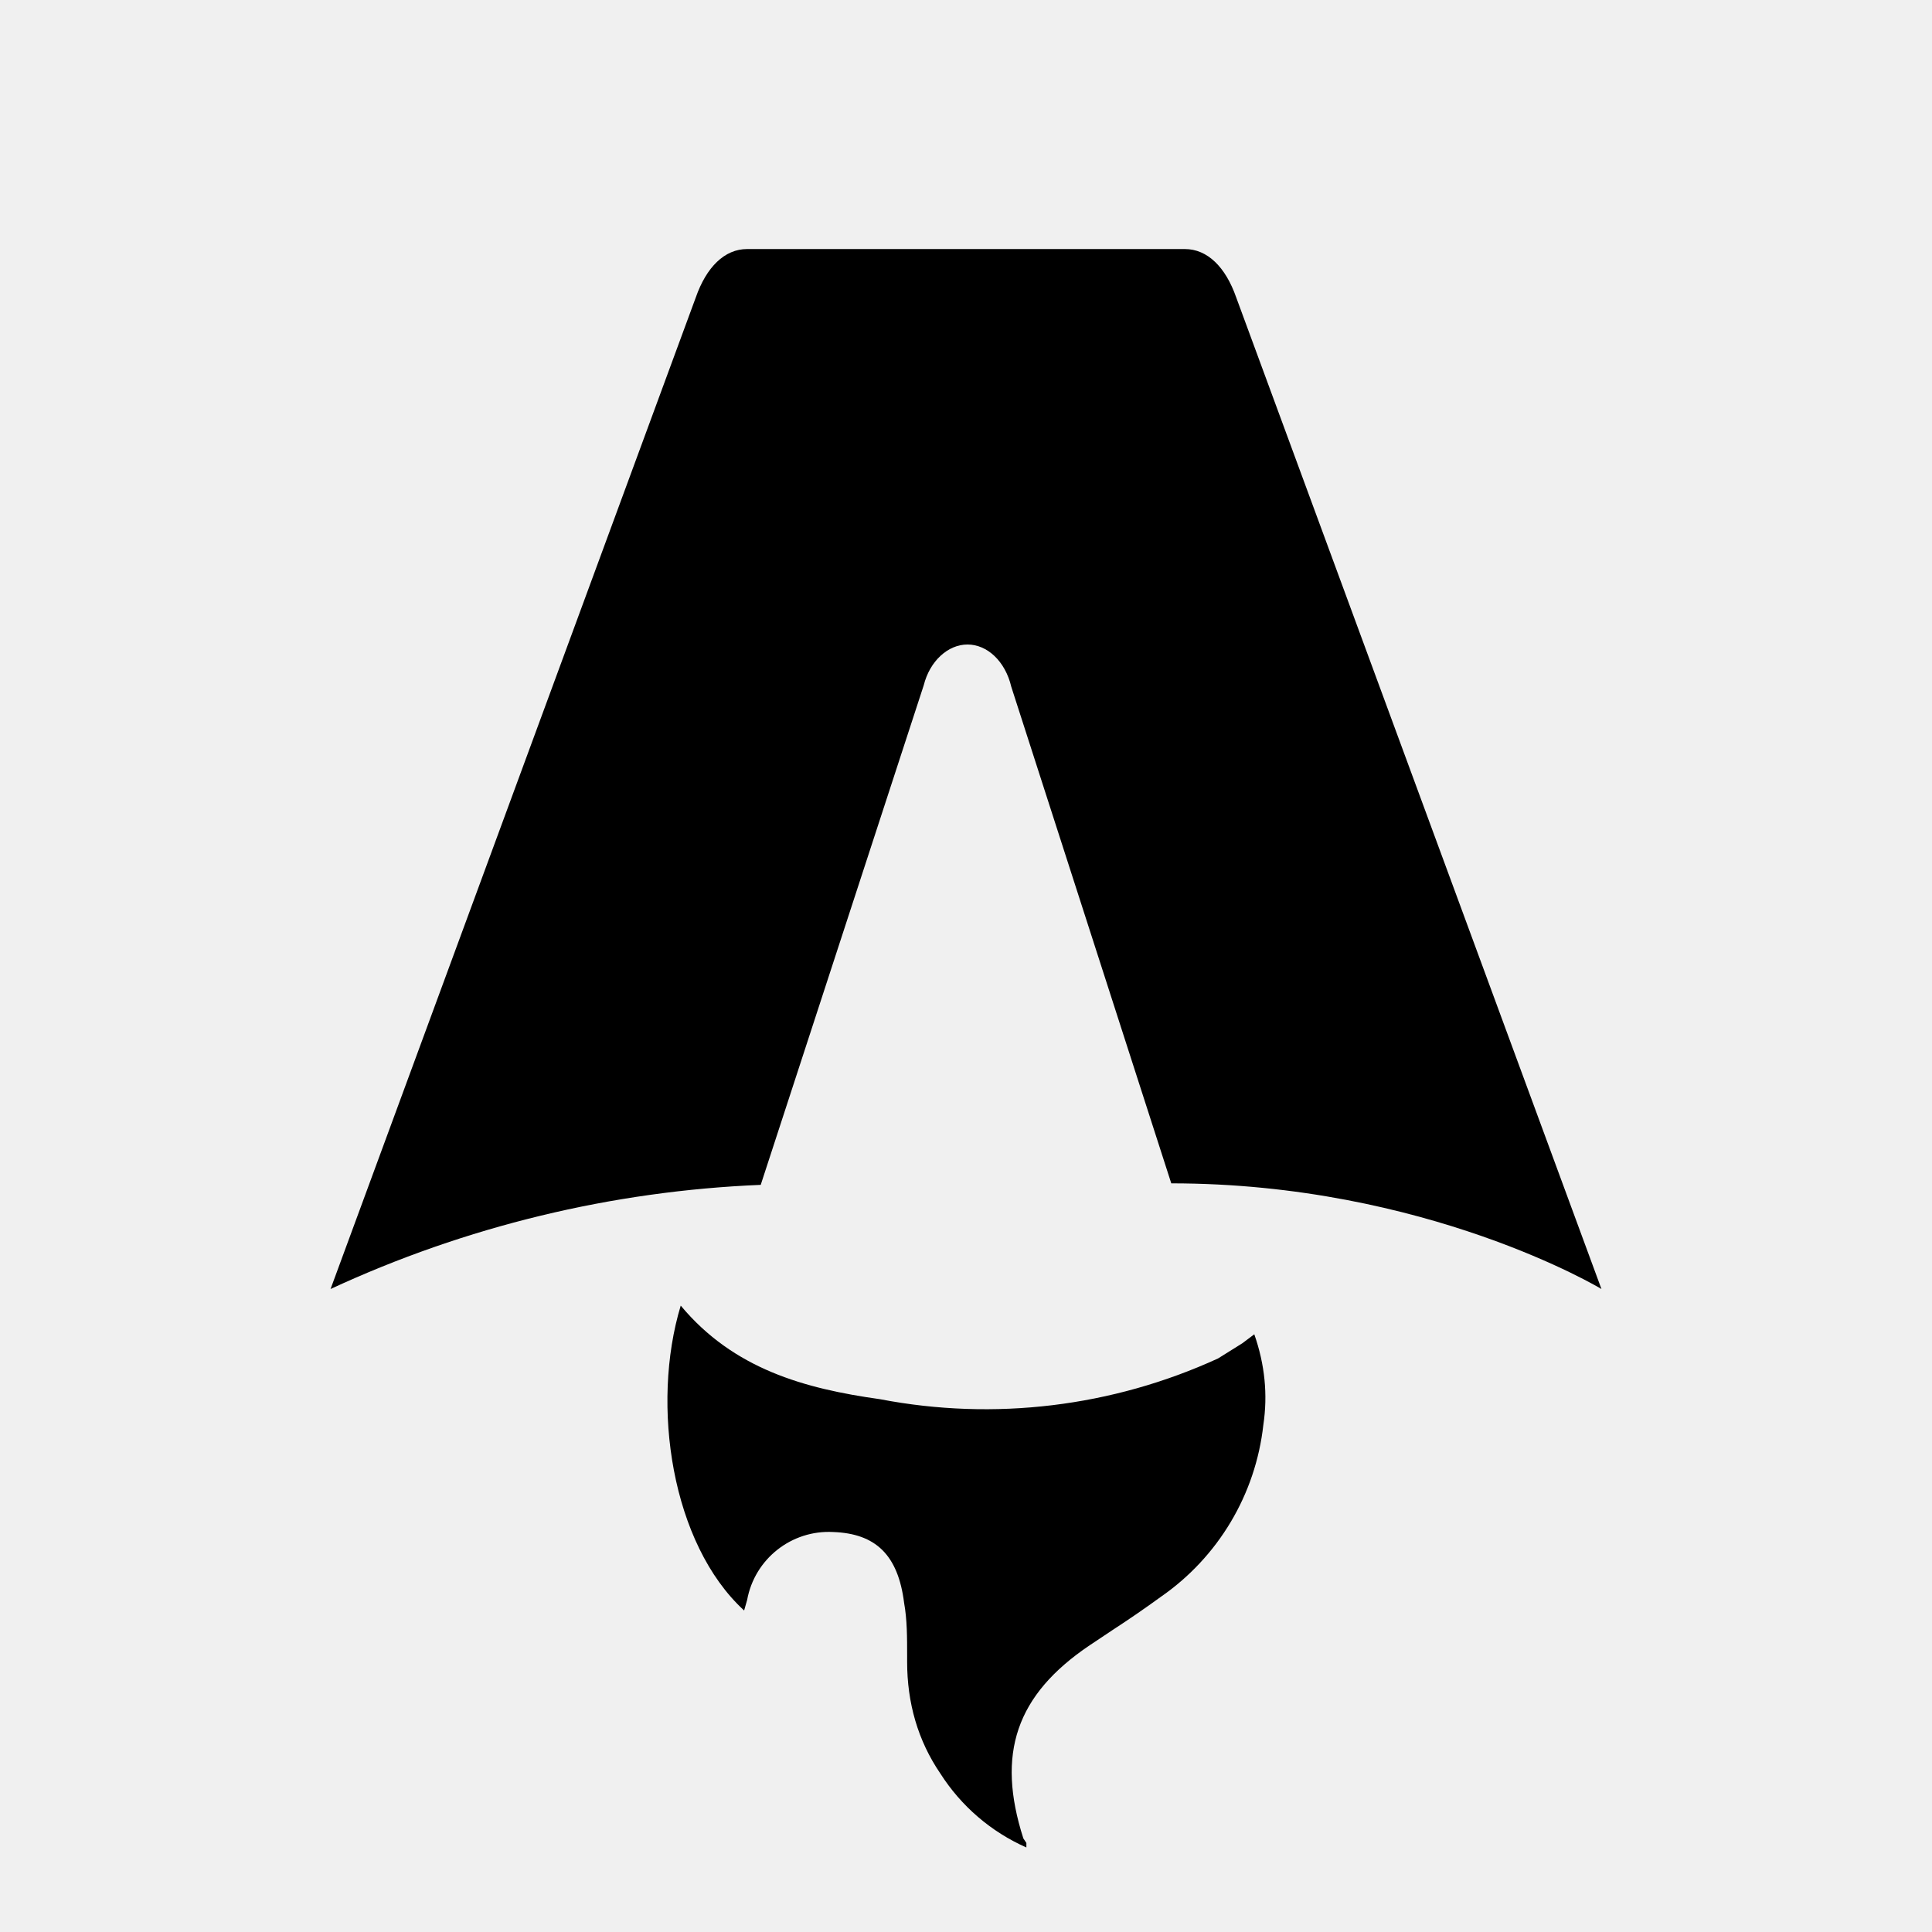
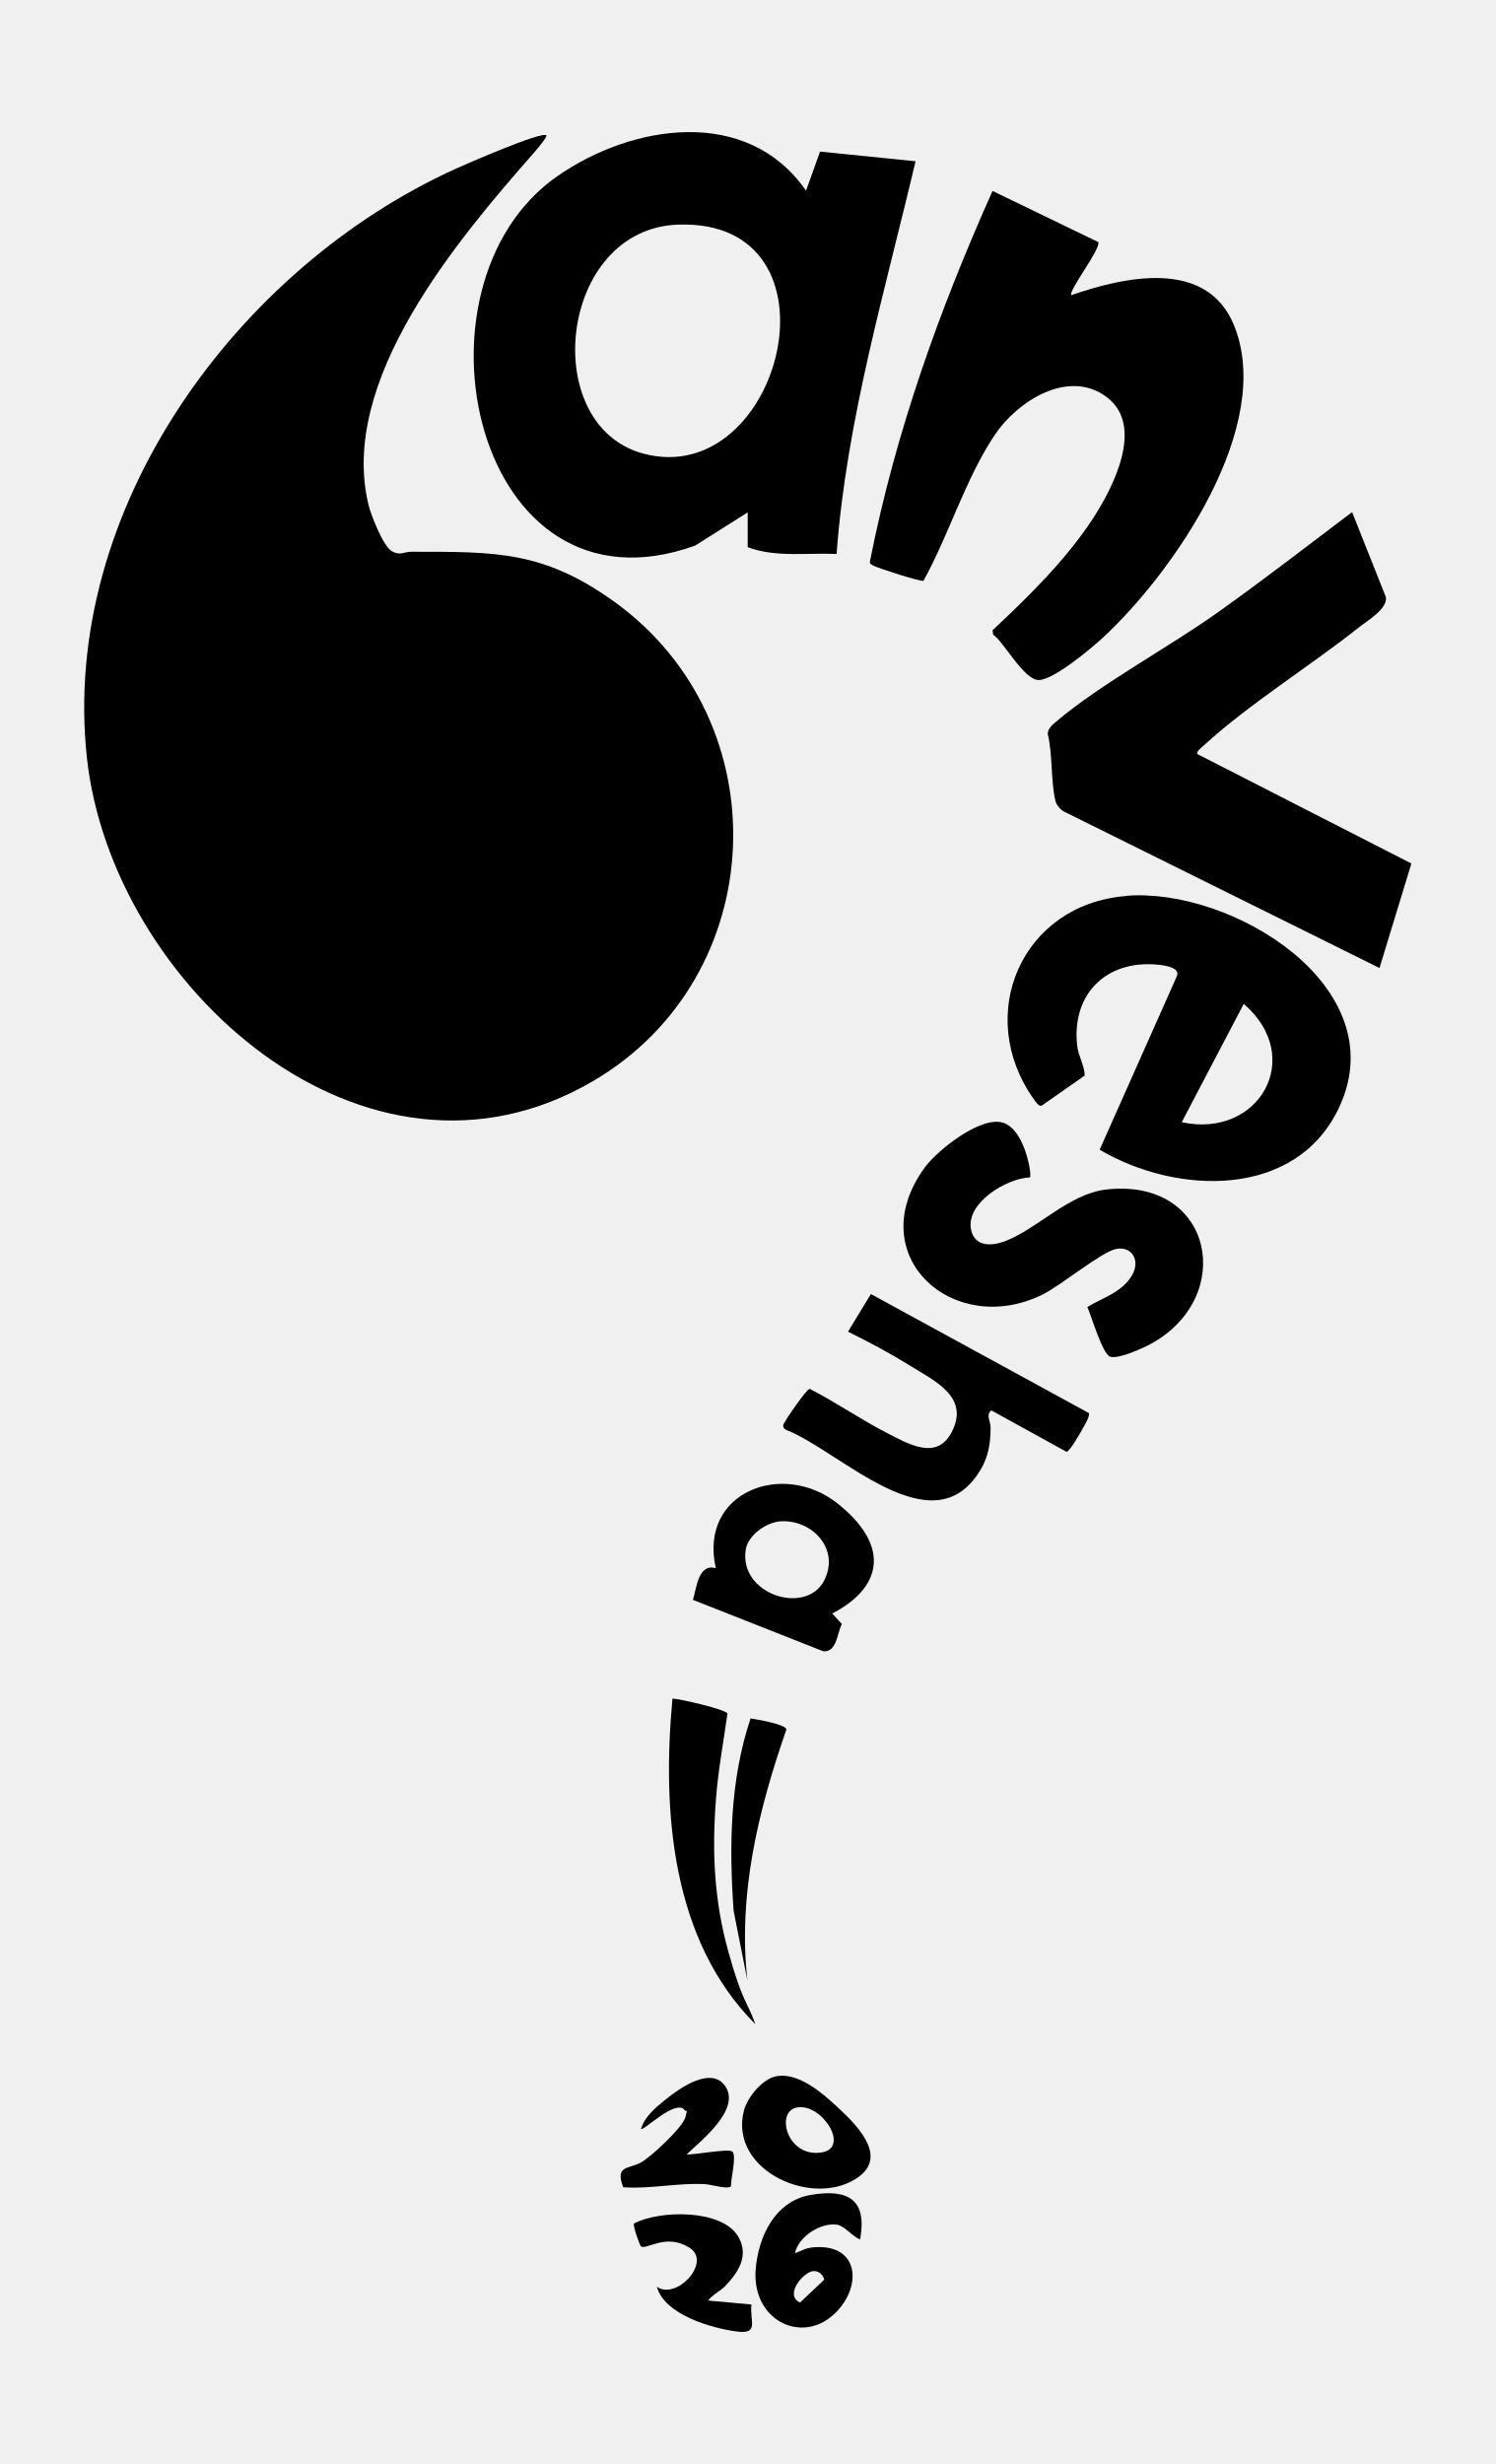
- <svg xmlns="http://www.w3.org/2000/svg" fill="none" viewBox="0 0 128 128">
-   <path d="M50.4 78.5a75.1 75.1 0 0 0-28.5 6.9l24.2-65.7c.7-2 1.9-3.2 3.4-3.2h29c1.5 0 2.7 1.2 3.4 3.2l24.2 65.7s-11.6-7-28.5-7L67 45.5c-.4-1.7-1.6-2.8-2.9-2.8-1.3 0-2.5 1.1-2.9 2.7L50.4 78.5Zm-1.1 28.2Zm-4.2-20.2c-2 6.6-.6 15.8 4.2 20.2a17.5 17.5 0 0 1 .2-.7 5.5 5.5 0 0 1 5.7-4.5c2.8.1 4.3 1.5 4.7 4.7.2 1.1.2 2.3.2 3.5v.4c0 2.7.7 5.2 2.2 7.4a13 13 0 0 0 5.7 4.9v-.3l-.2-.3c-1.8-5.6-.5-9.5 4.4-12.8l1.5-1a73 73 0 0 0 3.2-2.2 16 16 0 0 0 6.8-11.4c.3-2 .1-4-.6-6l-.8.6-1.6 1a37 37 0 0 1-22.4 2.7c-5-.7-9.7-2-13.2-6.2Z" />
-   <style>
-         path { fill: #000; }
-         @media (prefers-color-scheme: dark) {
-             path { fill: #FFF; }
-         }
-     </style>
+ <svg xmlns="http://www.w3.org/2000/svg" viewBox="160 -60 680 1120">
+   <path d="M408.4 1.5c.6.6-4.7 6.8-5.4 7.6-34.8 39.6-89.5 103.9-75.4 160.7 1.2 4.7 6.7 18.7 10.6 20.8s5.4.2 8.7.2c38.3 0 60-.5 92.2 22.6 76 54.6 71.4 170.6-9.5 218-103.5 60.6-218.9-43.6-230.1-147-12.2-112.9 68.4-222.8 167.9-267.8 4.9-2.2 38.8-17 41-15.1z" />
+   <path d="M499.9 172.9L476 188C375.5 224.2 342.2 69.8 413.2 20.2c34-23.8 86.6-32.1 113.2 6.5l6.4-17.8 43.4 4.4c-13.9 59-31.4 117.7-35.9 178.5-13.2-.6-27.9 1.7-40.4-3.1V173zM468.3 42.1c-54.3 1.8-63.8 91.3-15.8 104.1 63.1 16.8 93.6-106.8 15.8-104.1zM646.9 74.2c24.2-8.4 61.5-16.8 74 13.5 18.8 45.7-27.3 112.3-59.6 142.2-5.3 4.9-22.5 19.3-29.2 19.2s-15.8-17.4-20.6-20.6l-.3-2c16.3-15.3 33.2-31.8 45.5-50.6 9.1-13.9 23.9-42.3 6.4-55.4-17.4-13.1-40.7 1.9-50.9 17.2-13.4 20-20.7 45.2-32.4 66.3-1 .6-21.1-5.9-22.8-6.9s-1.6-.8-1.5-2.1C567 136.8 587 80.8 611.2 26.8l48 23.2c1.7 2.6-13.7 22.2-12.2 24.2zM774.7 172.9l15.3 38.5c.9 5.3-8.4 10.7-12.3 13.8-21.9 17.4-50.2 35-70.3 53.5-.9.8-3.5 2.7-3.2 4l97.4 49.8-14.5 47.5-143.8-71.3c-1.5-1.1-3-2.7-3.5-4.6-2.2-9.2-1.2-21-3.5-30.5 0-2.6 2.4-4.4 4.3-6 19.8-16.7 50.7-33.4 72.8-49.1 20.7-14.7 40.8-30.3 61.1-45.6zM671.9 347.2c48-3.9 121.8 41.1 97.2 95.4-19.3 42.6-74.1 40.7-109.2 20l35.1-78.9c2-4.6-8.4-5.3-11.7-5.4-22.3-.7-36.2 15.2-33.6 37.2.5 4.6 3.3 8.8 3.4 13.4l-19.6 13.7c-1.4.4-2.8-2-3.5-2.9-27.3-38.3-5.6-88.6 41.8-92.4zm25.3 102.9c35.1 7.6 56.4-29.5 28.2-53.8l-28.2 53.8zM628.1 475.2c-10.5.4-29 11.5-26.7 23.6 1.6 8.1 9.5 7.7 15.7 5.3 14.7-5.7 28.8-21.4 45.7-23.4 48.8-5.6 59.5 49 20.1 70.3-3.8 2-14.3 6.8-18.2 5.7-3.5-1.1-8.6-18.6-10.4-22.6 7.1-4.3 15.9-6.7 20.4-14.6 3.7-6.4 0-13.2-7.3-11.8-6.6 1.3-25.2 16.6-33.2 20.6-40.7 20.3-82.9-17.6-53.9-57.5 5.8-8 25.5-23.6 35.6-20.5s13.3 24 12.3 24.9zM654.9 582.1c.8 1.4-1.6 5.2-2.4 6.7s-6.1 11-7.7 11.1l-34.1-18.8c-2.7 1.9-.4 4.9-.4 7.6 0 7.2-.9 13.4-4.7 19.6-21.6 35.8-63.7-8.8-88.1-18.3-.9-.4-1.5-1-1.5-2.1s10.7-16.7 12.1-16.6c11.9 6.1 23 13.8 34.8 19.9 9.5 4.8 22.8 13.1 29.7-.2 8.4-16-7.7-23.3-19-30.3-9-5.6-18.6-10.7-28.1-15.4l10.4-17.1 98.9 54zM538.4 673.5l4.3 4.7c-2.2 4.1-2.2 12.8-8.4 12.4L475 667.2c1.7-5.5 2.4-16.6 10.4-14.4-7.9-34.7 30.6-49.3 55.6-29.2s18.8 38.8-2.7 49.8zm-23.5-42c-6.5.4-14.9 6.3-15.9 12.9-3.2 20.4 27.4 30 35.6 14.1 7.4-14.2-5.2-27.8-19.7-27zM503.4 860.1c-38.2-38.2-42.5-96.9-37.7-148 3.2 0 24.5 5 25 6.8-1.8 12.8-4.2 25.6-5.2 38.5-1.9 24.1-.9 46.4 5.6 69.7s8.3 22 12.3 33zM551 957.9c-3.5-1.2-7-6.2-10.6-6.7-7.3-1-17.5 5.4-19 13 3.2-1.2 4.7-2.4 8.5-2.7 22.1-1.8 22.1 20.3 7.6 31.8s-35.5.8-34-21.4c1.1-15.1 8.7-31.4 25-34.2 17-2.9 25.8 2 22.5 20.2zm-21.8 14.5c-4.4.9-12.7 10.9-5.5 14.2l11-10.4c-.7-2.6-2.9-4.3-5.5-3.8z" />
+   <path d="M513.1 883.7c9.9-1.6 20.3 7.3 27.2 13.7 8.3 7.7 23.4 22 10.3 31.9-20 15-59.6-2.4-52.4-30 1.6-6.1 8.5-14.5 14.9-15.6zM522 898c-9.6 2.1-4.1 22.8 11.4 20.4 13.4-2 0-22.9-11.4-20.4zM489.7 979.1c-2.1 2.2-5.9 4-7.8 6.6l19.7 1.8c-.9 7.4 3.7 13.6-6.5 12.3-11.7-1.5-33.1-7.7-36.5-20.4 8.7 6.4 25.4-11.2 14.7-17.8s-19.3 1.2-21.9-.5c-.6-.4-3.8-9.5-3.2-10.4 11.6-6.2 40.5-6.7 47.6 6.3 4.7 8.5-.2 15.9-6.2 22.2zM472.1 919.3c3.5.2 18.9-2.7 20.7-1.4 2.3 1.6-.7 12.8-.5 15.8-1.1 1.7-9.4-.8-11.7-.9-12.5-.7-24.9 2.3-37.3 1.4-3.7-9.8 2-8.2 7.8-11.1 4.5-2.3 19.4-16.2 20.5-20.8s.6-1.9-.4-3.2c-4.1-5.2-18.7 9.7-19.8 8.6 1.7-5.7 6.7-9.8 11.2-13.4 6-4.9 20.4-15.2 26.9-6.3 7.7 10.6-10.8 25-17.5 31.4zM499.8 840.4l-6.3-31.8c-2.1-29.3-1.7-59.5 7.7-87.5 2.5.4 15.9 2.6 16.3 5-12.8 36.7-22.2 75.2-17.7 114.4z" />
</svg>
